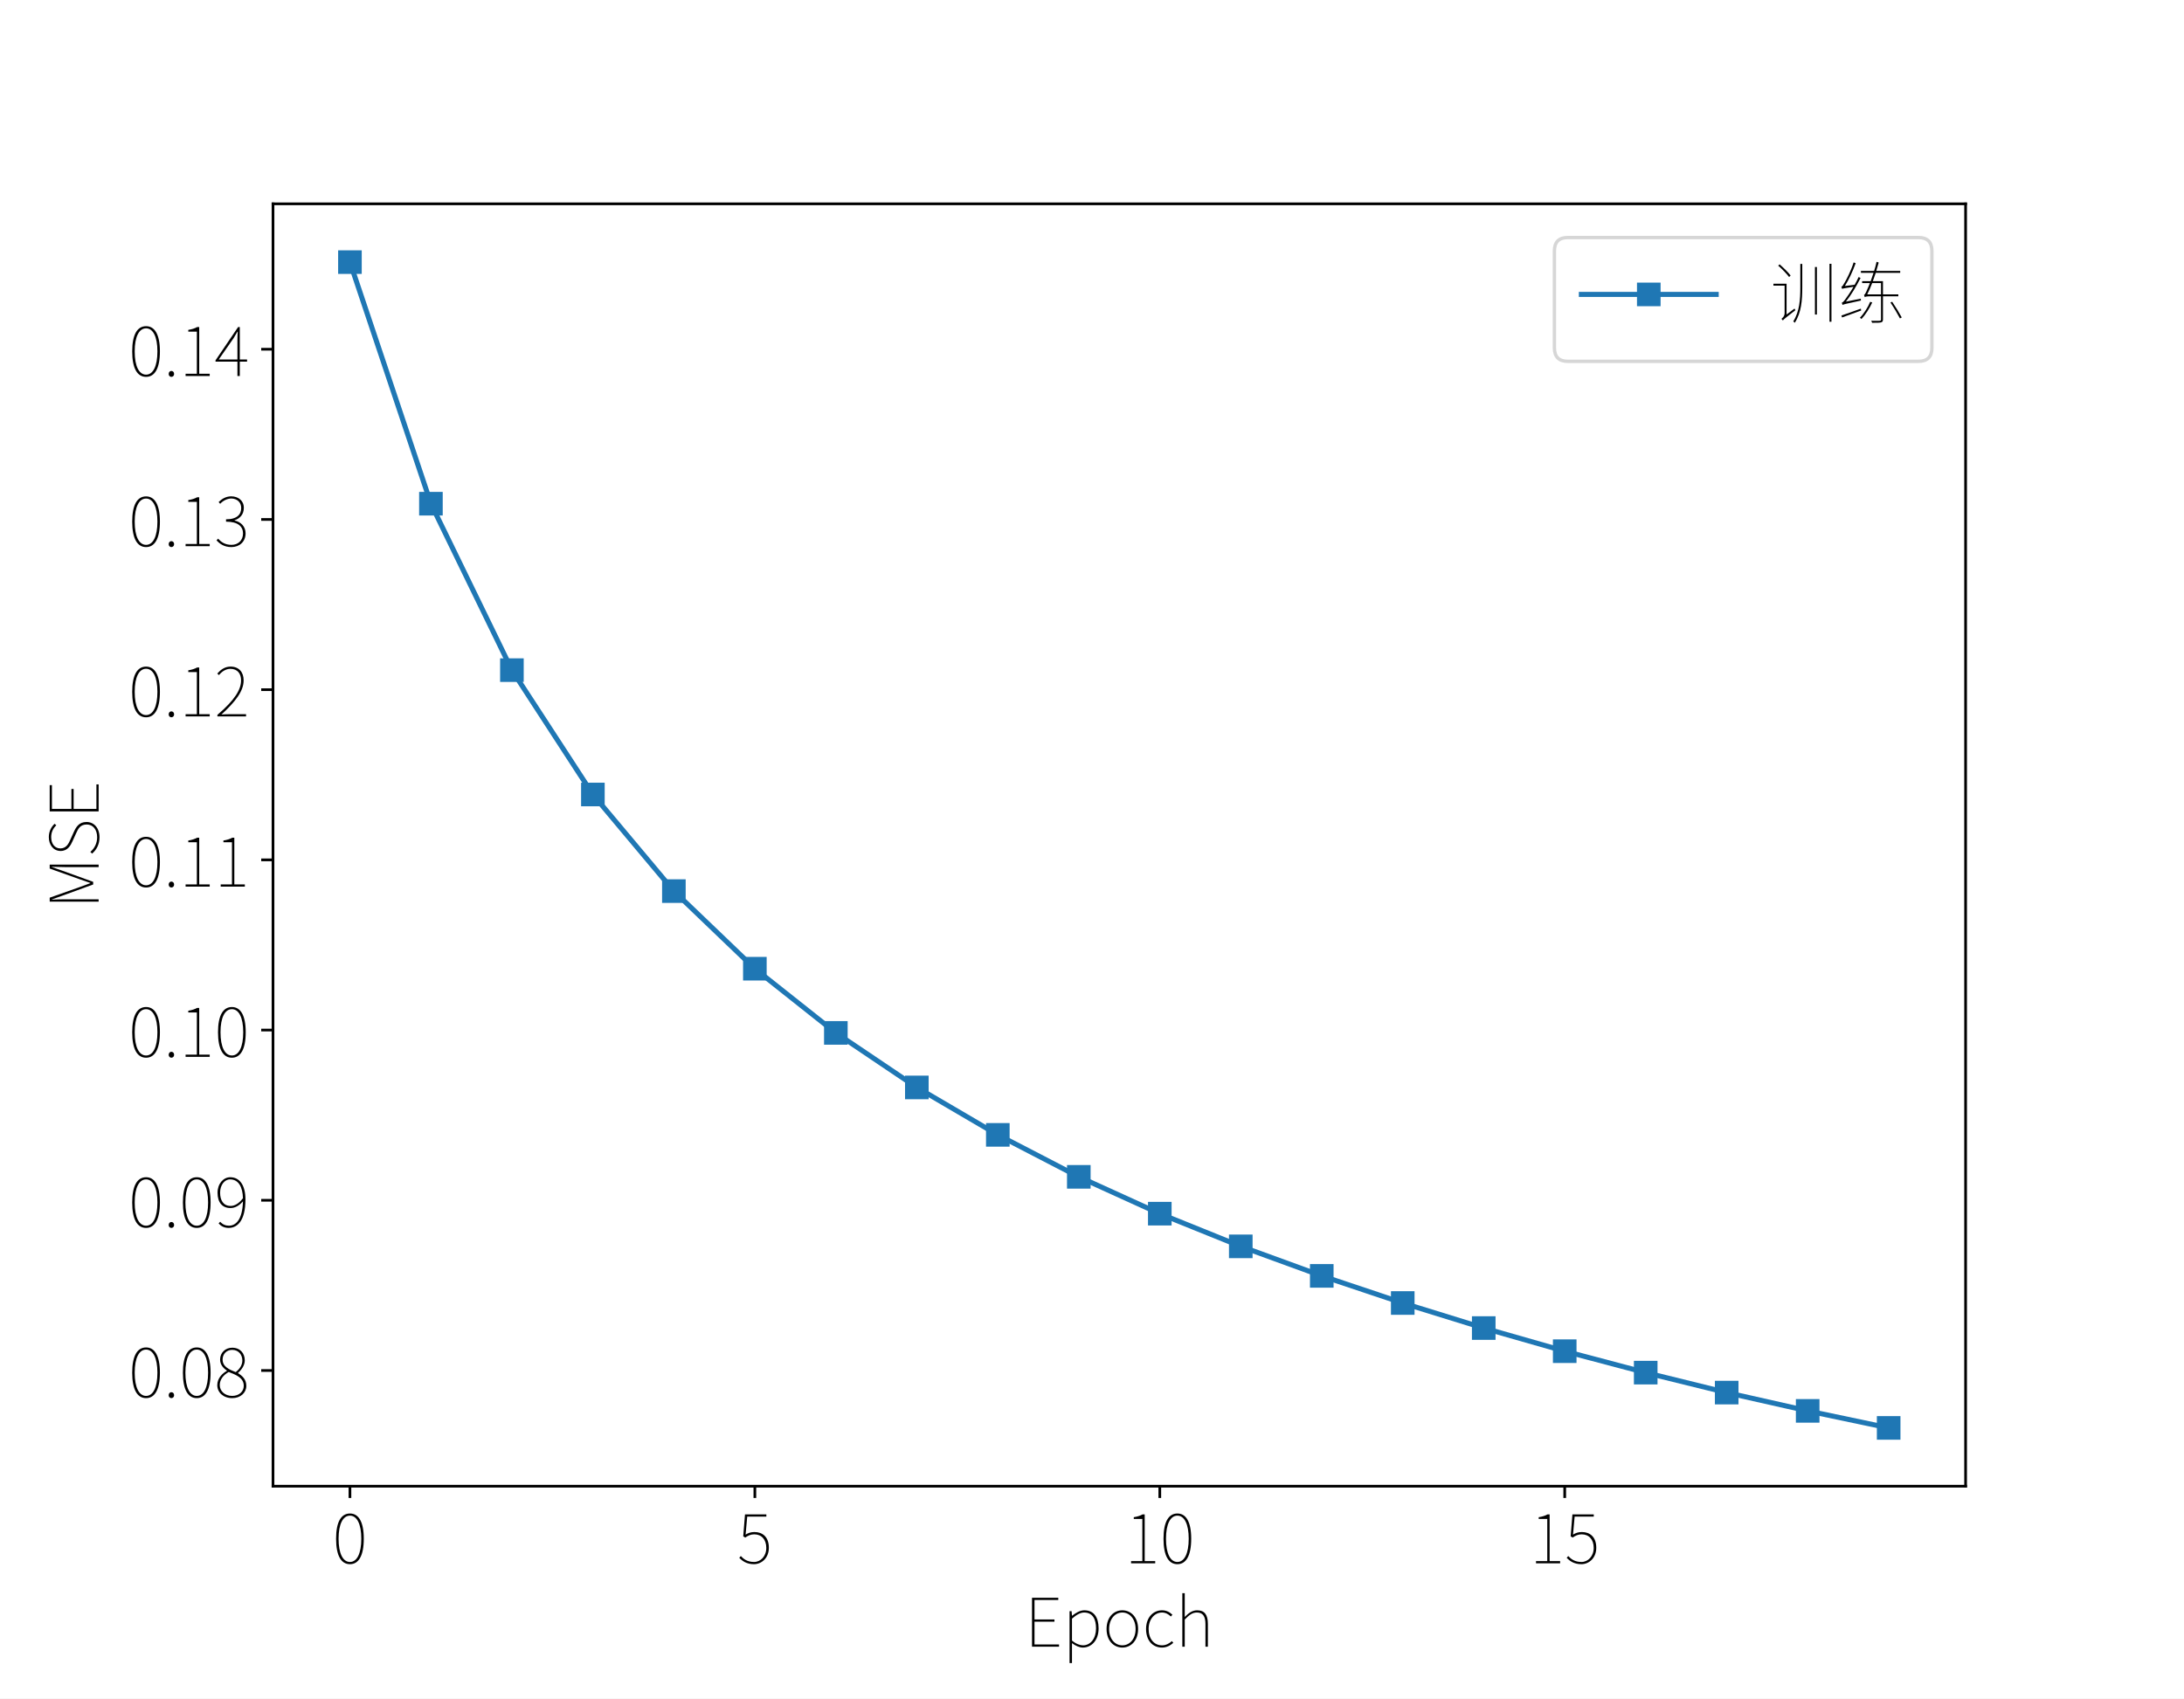
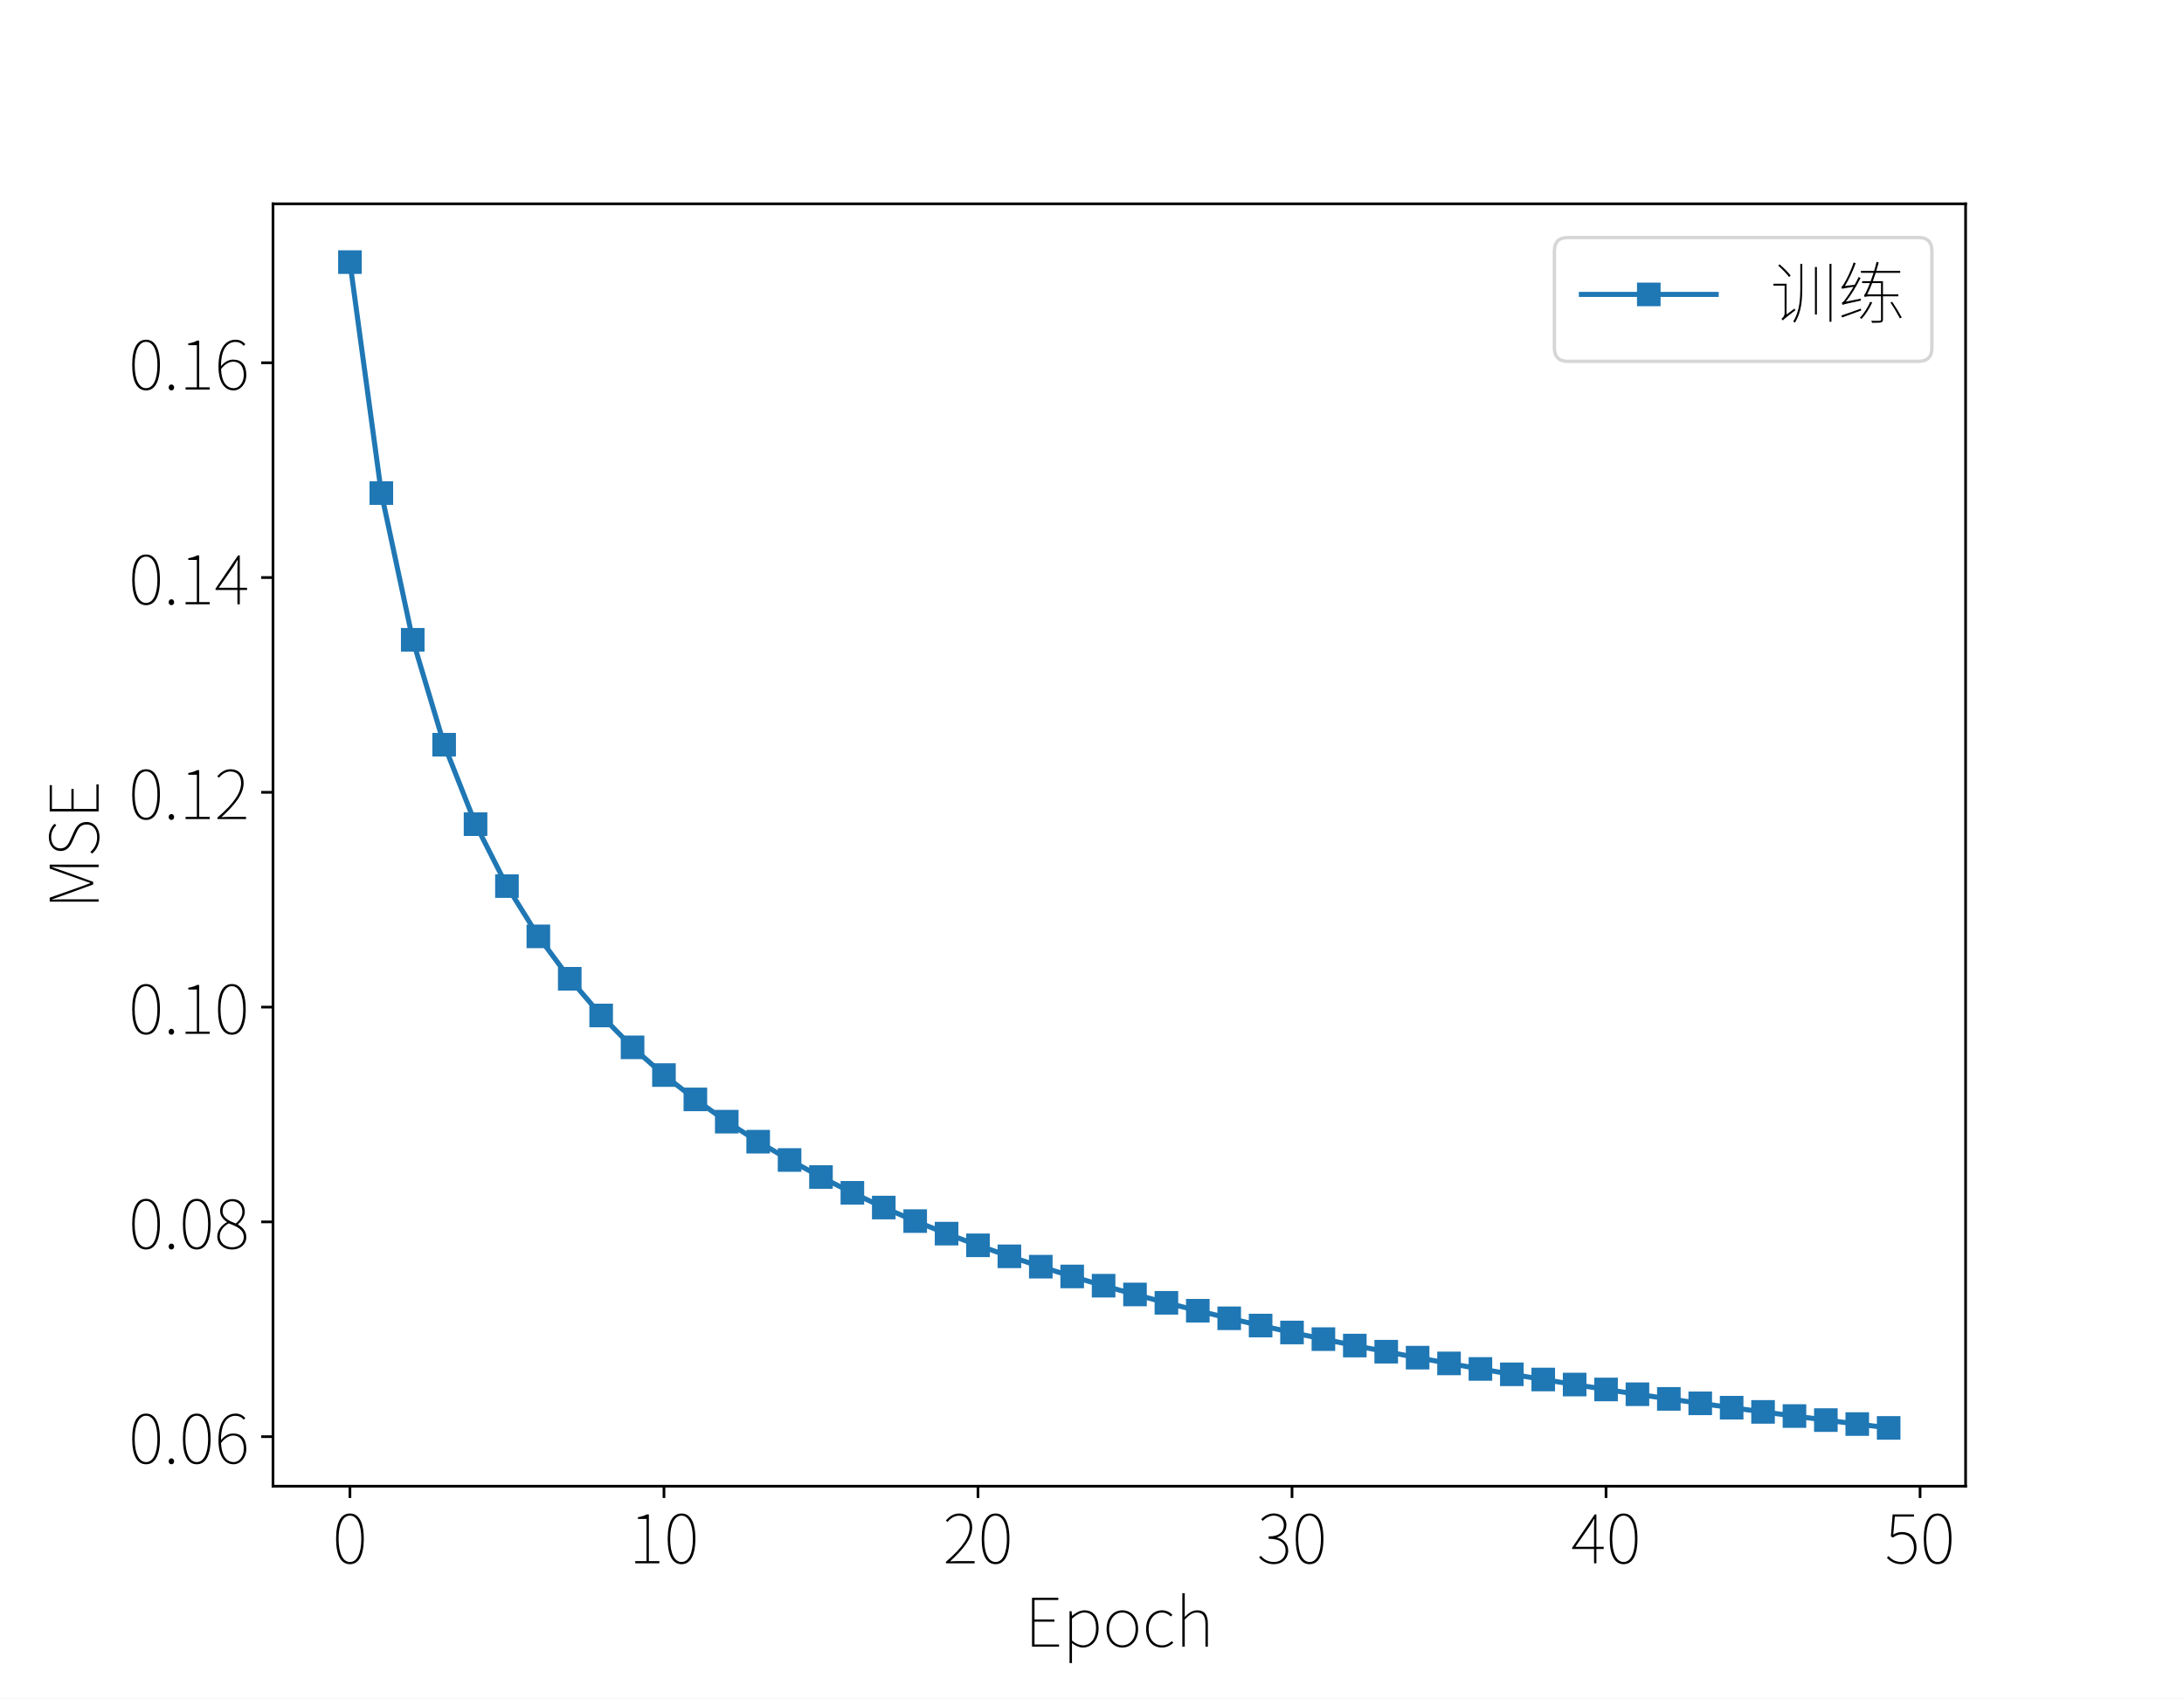
<svg xmlns="http://www.w3.org/2000/svg" xmlns:xlink="http://www.w3.org/1999/xlink" height="504pt" version="1.1" viewBox="0 0 648 504" width="648pt">
  <defs>
    <style type="text/css">
*{stroke-linecap:butt;stroke-linejoin:round;}
  </style>
  </defs>
  <g id="figure_1">
    <g id="patch_1">
      <path d="M 0 504  L 648 504  L 648 0  L 0 0  z " style="fill:#ffffff;" />
    </g>
    <g id="axes_1">
      <g id="patch_2">
        <path d="M 81 441  L 583.2 441  L 583.2 60.48  L 81 60.48  z " style="fill:#ffffff;" />
      </g>
      <g id="matplotlib.axis_1">
        <g id="xtick_1">
          <g id="line2d_1">
            <defs>
-               <path d="M 0 0  L 0 3.5  " id="me52bedbcb5" style="stroke:#000000;stroke-width:0.8;" />
-             </defs>
-             <g>
-               <use style="stroke:#000000;stroke-width:0.8;" x="103.827" xlink:href="#me52bedbcb5" y="441" />
+               <path d="M 0 0  L 0 3.5  " id="m7665efaff9" style="stroke:#000000;stroke-width:0.8;" />
+             </defs>
+             <g>
+               <use style="stroke:#000000;stroke-width:0.8;" x="103.827" xlink:href="#m7665efaff9" y="441" />
            </g>
          </g>
          <g id="text_1">
            <defs>
              <path d="M 26.094 -1.297  C 38.797 -1.297 46.594 10.906 46.594 36.5  C 46.594 61.797 38.797 73.906 26.094 73.906  C 13.203 73.906 5.5 61.797 5.5 36.5  C 5.5 10.906 13.203 -1.297 26.094 -1.297  z M 26.094 2  C 15.797 2 9.203 14.203 9.203 36.5  C 9.203 58.5 15.797 70.703 26.094 70.703  C 36.297 70.703 42.906 58.5 42.906 36.5  C 42.906 14.203 36.297 2 26.094 2  z " id="NotoSansCJKjp-Thin-48" />
            </defs>
            <g transform="translate(98.6179 463.8813)scale(0.2 -0.2)">
              <use xlink:href="#NotoSansCJKjp-Thin-48" />
            </g>
          </g>
        </g>
        <g id="xtick_2">
          <g id="line2d_2">
            <g>
-               <use style="stroke:#000000;stroke-width:0.8;" x="223.971" xlink:href="#me52bedbcb5" y="441" />
+               <use style="stroke:#000000;stroke-width:0.8;" x="197" xlink:href="#m7665efaff9" y="441" />
            </g>
          </g>
          <g id="text_2">
            <defs>
-               <path d="M 24.703 -1.297  C 35.703 -1.297 46.797 7.5 46.797 23.094  C 46.797 39.297 37.297 46.406 25.406 46.406  C 20 46.406 16 44.906 12.297 42.594  L 14.703 69.297  L 43.094 69.297  L 43.094 72.594  L 11.406 72.594  L 8.797 40  L 11.797 38.203  C 15.906 41 19.703 43 25.094 43  C 36 43 43 35.297 43 22.906  C 43 10.406 34.5 2 24.906 2  C 14.797 2 9.297 6.406 5.203 10.797  L 2.906 8.094  C 7.297 3.703 13.5 -1.297 24.703 -1.297  z " id="NotoSansCJKjp-Thin-53" />
-             </defs>
-             <g transform="translate(218.7614 463.8813)scale(0.2 -0.2)">
-               <use xlink:href="#NotoSansCJKjp-Thin-53" />
+               <path d="M 9.5 0  L 45.297 0  L 45.297 3.297  L 29.703 3.297  L 29.703 72.594  L 26.594 72.594  C 23.5 70.797 19.094 69.297 13.5 68.406  L 13.5 65.797  L 26.203 65.797  L 26.203 3.297  L 9.5 3.297  z " id="NotoSansCJKjp-Thin-49" />
+             </defs>
+             <g transform="translate(186.5811 463.8813)scale(0.2 -0.2)">
+               <use xlink:href="#NotoSansCJKjp-Thin-49" />
+               <use x="52.1" xlink:href="#NotoSansCJKjp-Thin-48" />
            </g>
          </g>
        </g>
        <g id="xtick_3">
          <g id="line2d_3">
            <g>
-               <use style="stroke:#000000;stroke-width:0.8;" x="344.114" xlink:href="#me52bedbcb5" y="441" />
+               <use style="stroke:#000000;stroke-width:0.8;" x="290.172" xlink:href="#m7665efaff9" y="441" />
            </g>
          </g>
          <g id="text_3">
            <defs>
-               <path d="M 9.5 0  L 45.297 0  L 45.297 3.297  L 29.703 3.297  L 29.703 72.594  L 26.594 72.594  C 23.5 70.797 19.094 69.297 13.5 68.406  L 13.5 65.797  L 26.203 65.797  L 26.203 3.297  L 9.5 3.297  z " id="NotoSansCJKjp-Thin-49" />
-             </defs>
-             <g transform="translate(333.6956 463.8813)scale(0.2 -0.2)">
-               <use xlink:href="#NotoSansCJKjp-Thin-49" />
+               <path d="M 4.594 0  L 47.094 0  L 47.094 3.297  L 22.5 3.297  C 18.594 3.297 14.594 3.094 10.594 2.797  C 31.594 22.203 43.5 37.594 43.5 53.5  C 43.5 65.797 36.406 73.906 24.094 73.906  C 15.594 73.906 9.5 69.297 4.406 63.594  L 6.906 61.297  C 11.297 66.797 17.297 70.594 23.797 70.594  C 34.906 70.594 39.703 62.906 39.703 53.5  C 39.703 39.797 30.406 24.406 4.594 2.297  z " id="NotoSansCJKjp-Thin-50" />
+             </defs>
+             <g transform="translate(279.7536 463.8813)scale(0.2 -0.2)">
+               <use xlink:href="#NotoSansCJKjp-Thin-50" />
              <use x="52.1" xlink:href="#NotoSansCJKjp-Thin-48" />
            </g>
          </g>
        </g>
        <g id="xtick_4">
          <g id="line2d_4">
            <g>
-               <use style="stroke:#000000;stroke-width:0.8;" x="464.258" xlink:href="#me52bedbcb5" y="441" />
+               <use style="stroke:#000000;stroke-width:0.8;" x="383.345" xlink:href="#m7665efaff9" y="441" />
            </g>
          </g>
          <g id="text_4">
-             <g transform="translate(453.8391 463.8813)scale(0.2 -0.2)">
-               <use xlink:href="#NotoSansCJKjp-Thin-49" />
-               <use x="52.1" xlink:href="#NotoSansCJKjp-Thin-53" />
-             </g>
-           </g>
-         </g>
-         <g id="text_5">
+             <defs>
+               <path d="M 25.297 -1.297  C 37.297 -1.297 46.406 6.594 46.406 19.094  C 46.406 29.5 38.906 36.297 30.094 38.094  L 30.094 38.5  C 37.797 41 43.797 47 43.797 56.906  C 43.797 67.703 35.5 73.906 25.094 74  C 16.906 73.906 11 70 6.406 65.5  L 8.703 62.906  C 12.594 67.203 18.594 70.594 25.094 70.797  C 34.094 70.594 39.906 65 39.906 56.703  C 39.906 47.406 34.094 39.906 17.406 39.906  L 17.406 36.406  C 35.203 36.406 42.594 29.297 42.594 18.906  C 42.594 8.703 35.406 2 25.5 2  C 15.5 2 9.797 6.594 5.594 11.203  L 3.297 8.594  C 7.703 4 14.094 -1.297 25.297 -1.297  z " id="NotoSansCJKjp-Thin-51" />
+             </defs>
+             <g transform="translate(372.9261 463.8813)scale(0.2 -0.2)">
+               <use xlink:href="#NotoSansCJKjp-Thin-51" />
+               <use x="52.1" xlink:href="#NotoSansCJKjp-Thin-48" />
+             </g>
+           </g>
+         </g>
+         <g id="xtick_5">
+           <g id="line2d_5">
+             <g>
+               <use style="stroke:#000000;stroke-width:0.8;" x="476.517" xlink:href="#m7665efaff9" y="441" />
+             </g>
+           </g>
+           <g id="text_5">
+             <defs>
+               <path d="M 6.594 24.5  L 28.594 56.094  C 30.594 59.297 32.594 62.594 34.297 65.703  L 34.797 65.703  C 34.5 62.594 34.297 57.406 34.297 54.406  L 34.297 24.5  z M 48.594 24.5  L 37.797 24.5  L 37.797 72.594  L 35.297 72.594  L 1.797 23.203  L 1.797 21.297  L 34.297 21.297  L 34.297 0  L 37.797 0  L 37.797 21.297  L 48.594 21.297  z " id="NotoSansCJKjp-Thin-52" />
+             </defs>
+             <g transform="translate(466.0987 463.8813)scale(0.2 -0.2)">
+               <use xlink:href="#NotoSansCJKjp-Thin-52" />
+               <use x="52.1" xlink:href="#NotoSansCJKjp-Thin-48" />
+             </g>
+           </g>
+         </g>
+         <g id="xtick_6">
+           <g id="line2d_6">
+             <g>
+               <use style="stroke:#000000;stroke-width:0.8;" x="569.69" xlink:href="#m7665efaff9" y="441" />
+             </g>
+           </g>
+           <g id="text_6">
+             <defs>
+               <path d="M 24.703 -1.297  C 35.703 -1.297 46.797 7.5 46.797 23.094  C 46.797 39.297 37.297 46.406 25.406 46.406  C 20 46.406 16 44.906 12.297 42.594  L 14.703 69.297  L 43.094 69.297  L 43.094 72.594  L 11.406 72.594  L 8.797 40  L 11.797 38.203  C 15.906 41 19.703 43 25.094 43  C 36 43 43 35.297 43 22.906  C 43 10.406 34.5 2 24.906 2  C 14.797 2 9.297 6.406 5.203 10.797  L 2.906 8.094  C 7.297 3.703 13.5 -1.297 24.703 -1.297  z " id="NotoSansCJKjp-Thin-53" />
+             </defs>
+             <g transform="translate(559.2712 463.8813)scale(0.2 -0.2)">
+               <use xlink:href="#NotoSansCJKjp-Thin-53" />
+               <use x="52.1" xlink:href="#NotoSansCJKjp-Thin-48" />
+             </g>
+           </g>
+         </g>
+         <g id="text_7">
          <defs>
            <path d="M 11 0  L 51.094 0  L 51.094 3.297  L 14.703 3.297  L 14.703 37.094  L 44.297 37.094  L 44.297 40.406  L 14.703 40.406  L 14.703 69.297  L 50 69.297  L 50 72.594  L 11 72.594  z " id="NotoSansCJKjp-Thin-69" />
            <path d="M 14.094 41.594  C 20.797 47.406 26.703 50.703 32.094 50.703  C 45 50.703 49.797 40.5 49.797 27.094  C 49.797 12.406 41.703 2 30.5 2  C 26.297 2 20.297 3.906 14.094 9.094  z M 10.5 -24.297  L 14.094 -24.297  L 14.094 5.297  C 19.703 1.094 25.203 -1.297 30.203 -1.297  C 42.797 -1.297 53.594 9.203 53.594 27.094  C 53.594 43.406 46.703 54 32.406 54  C 25.797 54 19.5 50 14.297 45.906  L 14.094 45.906  L 13.5 52.703  L 10.5 52.703  z " id="NotoSansCJKjp-Thin-112" />
            <path d="M 29.297 -1.297  C 41.906 -1.297 52.703 8.797 52.703 26.203  C 52.703 43.906 41.906 54 29.297 54  C 16.703 54 5.906 43.906 5.906 26.203  C 5.906 8.797 16.703 -1.297 29.297 -1.297  z M 29.297 2  C 18.094 2 9.703 11.797 9.703 26.203  C 9.703 40.703 18.094 50.703 29.297 50.703  C 40.5 50.703 49 40.703 49 26.203  C 49 11.797 40.5 2 29.297 2  z " id="NotoSansCJKjp-Thin-111" />
            <path d="M 29.5 -1.297  C 36.297 -1.297 41.906 1.797 46.297 5.703  L 44.203 8.297  C 40.5 4.797 35.406 2 29.594 2  C 17.594 2 9.703 11.797 9.703 26.203  C 9.703 40.703 18.5 50.703 29.594 50.703  C 35 50.703 39.203 48.094 42.703 44.797  L 45 47.406  C 41.5 50.703 36.797 54 29.594 54  C 16.906 54 5.906 43.906 5.906 26.203  C 5.906 8.797 16.094 -1.297 29.5 -1.297  z " id="NotoSansCJKjp-Thin-99" />
            <path d="M 10.5 0  L 14.094 0  L 14.094 40.297  C 20.797 47.203 25.594 50.703 32.094 50.703  C 41.094 50.703 44.797 45 44.797 33.406  L 44.797 0  L 48.406 0  L 48.406 33.906  C 48.406 47.5 43.297 54 32.5 54  C 25.203 54 19.703 49.797 14.094 44.094  L 14.094 79.406  L 10.5 79.406  z " id="NotoSansCJKjp-Thin-104" />
          </defs>
          <g transform="translate(304 488.6219)scale(0.2 -0.2)">
            <use xlink:href="#NotoSansCJKjp-Thin-69" />
            <use x="56.2" xlink:href="#NotoSansCJKjp-Thin-112" />
            <use x="115.7" xlink:href="#NotoSansCJKjp-Thin-111" />
            <use x="174.3" xlink:href="#NotoSansCJKjp-Thin-99" />
            <use x="223.5" xlink:href="#NotoSansCJKjp-Thin-104" />
          </g>
        </g>
      </g>
      <g id="matplotlib.axis_2">
        <g id="ytick_1">
-           <g id="line2d_5">
-             <defs>
-               <path d="M 0 0  L -3.5 0  " id="m39419d05cb" style="stroke:#000000;stroke-width:0.8;" />
-             </defs>
-             <g>
-               <use style="stroke:#000000;stroke-width:0.8;" x="81" xlink:href="#m39419d05cb" y="406.667" />
-             </g>
-           </g>
-           <g id="text_6">
+           <g id="line2d_7">
+             <defs>
+               <path d="M 0 0  L -3.5 0  " id="m2876306354" style="stroke:#000000;stroke-width:0.8;" />
+             </defs>
+             <g>
+               <use style="stroke:#000000;stroke-width:0.8;" x="81" xlink:href="#m2876306354" y="426.294" />
+             </g>
+           </g>
+           <g id="text_8">
            <defs>
              <path d="M 11.5 -1.297  C 13.594 -1.297 15.594 0.297 15.594 3  C 15.594 5.906 13.594 7.5 11.5 7.5  C 9.5 7.5 7.5 5.906 7.5 3  C 7.5 0.297 9.5 -1.297 11.5 -1.297  z " id="NotoSansCJKjp-Thin-46" />
+               <path d="M 28.906 2  C 16.5 2 10.703 13.797 10 30.297  C 15.906 38.203 22.703 41.297 27.797 41.297  C 39.203 41.297 43.703 32.703 43.703 21.594  C 43.703 10.703 37.406 2 28.906 2  z M 46 67.297  C 42.406 71.297 37.906 73.906 31.703 73.906  C 18.297 73.906 6.203 63.797 6.203 33.906  C 6.203 11.594 14.594 -1.297 28.703 -1.297  C 38.797 -1.297 47.5 8.406 47.5 21.594  C 47.5 36.5 40.406 44.406 28 44.406  C 21.297 44.406 14.906 40.703 9.906 34.594  C 10.094 61.5 20 70.594 31.594 70.594  C 36.203 70.594 40.5 68.703 43.594 64.797  z " id="NotoSansCJKjp-Thin-54" />
+             </defs>
+             <g transform="translate(38.125 434.2342)scale(0.2 -0.2)">
+               <use xlink:href="#NotoSansCJKjp-Thin-48" />
+               <use x="52.1" xlink:href="#NotoSansCJKjp-Thin-46" />
+               <use x="75.2" xlink:href="#NotoSansCJKjp-Thin-48" />
+               <use x="127.3" xlink:href="#NotoSansCJKjp-Thin-54" />
+             </g>
+           </g>
+         </g>
+         <g id="ytick_2">
+           <g id="line2d_8">
+             <g>
+               <use style="stroke:#000000;stroke-width:0.8;" x="81" xlink:href="#m2876306354" y="362.564" />
+             </g>
+           </g>
+           <g id="text_9">
+             <defs>
              <path d="M 26.5 -1.297  C 39 -1.297 47.5 6.797 47.5 16.906  C 47.5 26.797 41.203 32 35.203 35.703  L 35.203 36.203  C 39.094 39.5 45.203 46.5 45.203 54.594  C 45.203 65.297 38.406 73.5 26.5 73.5  C 16.5 73.5 8.594 66.203 8.594 55.906  C 8.594 48.297 13.594 42.906 18.703 39.594  L 18.703 39.203  C 12.094 35.594 4.406 28.203 4.406 18  C 4.406 7 13.594 -1.297 26.5 -1.297  z M 31.797 37.297  C 22.297 41 12.297 45.297 12.297 55.906  C 12.297 64.094 18.094 70.297 26.5 70.297  C 36.094 70.297 41.594 63 41.594 54.594  C 41.594 48.094 38.094 42.297 31.797 37.297  z M 26.5 2  C 15.797 2 8.094 9.094 8.094 18  C 8.094 26.5 13.594 33.094 21.406 37.5  C 32.594 33.094 43.703 28.906 43.703 16.906  C 43.703 8.703 37 2 26.5 2  z " id="NotoSansCJKjp-Thin-56" />
            </defs>
-             <g transform="translate(38.125 414.6074)scale(0.2 -0.2)">
+             <g transform="translate(38.125 370.5042)scale(0.2 -0.2)">
              <use xlink:href="#NotoSansCJKjp-Thin-48" />
              <use x="52.1" xlink:href="#NotoSansCJKjp-Thin-46" />
              <use x="75.2" xlink:href="#NotoSansCJKjp-Thin-48" />
              <use x="127.3" xlink:href="#NotoSansCJKjp-Thin-56" />
            </g>
          </g>
        </g>
-         <g id="ytick_2">
-           <g id="line2d_6">
-             <g>
-               <use style="stroke:#000000;stroke-width:0.8;" x="81" xlink:href="#m39419d05cb" y="356.16" />
-             </g>
-           </g>
-           <g id="text_7">
-             <defs>
-               <path d="M 24.297 31.297  C 13.203 31.297 8.594 40 8.594 51  C 8.594 62 14.906 70.703 23.406 70.703  C 36.203 70.703 42.094 59 42.5 42.797  C 36.5 34.703 29.906 31.297 24.297 31.297  z M 6.406 5.297  C 10.094 1.297 14.703 -1.297 21.406 -1.297  C 34.203 -1.297 46.203 9.406 46.203 40.906  C 46.203 61.906 37.703 73.906 23.594 73.906  C 13.406 73.906 4.797 64.203 4.797 51  C 4.797 36.406 11.906 28.203 24 28.203  C 31.297 28.203 37.406 32.297 42.5 38.094  C 41.797 11.297 32.203 2 21.703 2  C 16.594 2 12.203 3.906 8.703 7.906  z " id="NotoSansCJKjp-Thin-57" />
-             </defs>
-             <g transform="translate(38.125 364.101)scale(0.2 -0.2)">
-               <use xlink:href="#NotoSansCJKjp-Thin-48" />
-               <use x="52.1" xlink:href="#NotoSansCJKjp-Thin-46" />
-               <use x="75.2" xlink:href="#NotoSansCJKjp-Thin-48" />
-               <use x="127.3" xlink:href="#NotoSansCJKjp-Thin-57" />
-             </g>
-           </g>
-         </g>
        <g id="ytick_3">
-           <g id="line2d_7">
-             <g>
-               <use style="stroke:#000000;stroke-width:0.8;" x="81" xlink:href="#m39419d05cb" y="305.654" />
-             </g>
-           </g>
-           <g id="text_8">
-             <g transform="translate(38.125 313.5946)scale(0.2 -0.2)">
+           <g id="line2d_9">
+             <g>
+               <use style="stroke:#000000;stroke-width:0.8;" x="81" xlink:href="#m2876306354" y="298.834" />
+             </g>
+           </g>
+           <g id="text_10">
+             <g transform="translate(38.125 306.7742)scale(0.2 -0.2)">
              <use xlink:href="#NotoSansCJKjp-Thin-48" />
              <use x="52.1" xlink:href="#NotoSansCJKjp-Thin-46" />
              <use x="75.2" xlink:href="#NotoSansCJKjp-Thin-49" />
              <use x="127.3" xlink:href="#NotoSansCJKjp-Thin-48" />
            </g>
          </g>
        </g>
        <g id="ytick_4">
-           <g id="line2d_8">
-             <g>
-               <use style="stroke:#000000;stroke-width:0.8;" x="81" xlink:href="#m39419d05cb" y="255.148" />
-             </g>
-           </g>
-           <g id="text_9">
-             <g transform="translate(38.125 263.0882)scale(0.2 -0.2)">
-               <use xlink:href="#NotoSansCJKjp-Thin-48" />
-               <use x="52.1" xlink:href="#NotoSansCJKjp-Thin-46" />
-               <use x="75.2" xlink:href="#NotoSansCJKjp-Thin-49" />
-               <use x="127.3" xlink:href="#NotoSansCJKjp-Thin-49" />
-             </g>
-           </g>
-         </g>
-         <g id="ytick_5">
-           <g id="line2d_9">
-             <g>
-               <use style="stroke:#000000;stroke-width:0.8;" x="81" xlink:href="#m39419d05cb" y="204.641" />
-             </g>
-           </g>
-           <g id="text_10">
-             <defs>
-               <path d="M 4.594 0  L 47.094 0  L 47.094 3.297  L 22.5 3.297  C 18.594 3.297 14.594 3.094 10.594 2.797  C 31.594 22.203 43.5 37.594 43.5 53.5  C 43.5 65.797 36.406 73.906 24.094 73.906  C 15.594 73.906 9.5 69.297 4.406 63.594  L 6.906 61.297  C 11.297 66.797 17.297 70.594 23.797 70.594  C 34.906 70.594 39.703 62.906 39.703 53.5  C 39.703 39.797 30.406 24.406 4.594 2.297  z " id="NotoSansCJKjp-Thin-50" />
-             </defs>
-             <g transform="translate(38.125 212.5817)scale(0.2 -0.2)">
+           <g id="line2d_10">
+             <g>
+               <use style="stroke:#000000;stroke-width:0.8;" x="81" xlink:href="#m2876306354" y="235.104" />
+             </g>
+           </g>
+           <g id="text_11">
+             <g transform="translate(38.125 243.0442)scale(0.2 -0.2)">
              <use xlink:href="#NotoSansCJKjp-Thin-48" />
              <use x="52.1" xlink:href="#NotoSansCJKjp-Thin-46" />
              <use x="75.2" xlink:href="#NotoSansCJKjp-Thin-49" />
              <use x="127.3" xlink:href="#NotoSansCJKjp-Thin-50" />
            </g>
          </g>
        </g>
-         <g id="ytick_6">
-           <g id="line2d_10">
-             <g>
-               <use style="stroke:#000000;stroke-width:0.8;" x="81" xlink:href="#m39419d05cb" y="154.135" />
-             </g>
-           </g>
-           <g id="text_11">
-             <defs>
-               <path d="M 25.297 -1.297  C 37.297 -1.297 46.406 6.594 46.406 19.094  C 46.406 29.5 38.906 36.297 30.094 38.094  L 30.094 38.5  C 37.797 41 43.797 47 43.797 56.906  C 43.797 67.703 35.5 73.906 25.094 74  C 16.906 73.906 11 70 6.406 65.5  L 8.703 62.906  C 12.594 67.203 18.594 70.594 25.094 70.797  C 34.094 70.594 39.906 65 39.906 56.703  C 39.906 47.406 34.094 39.906 17.406 39.906  L 17.406 36.406  C 35.203 36.406 42.594 29.297 42.594 18.906  C 42.594 8.703 35.406 2 25.5 2  C 15.5 2 9.797 6.594 5.594 11.203  L 3.297 8.594  C 7.703 4 14.094 -1.297 25.297 -1.297  z " id="NotoSansCJKjp-Thin-51" />
-             </defs>
-             <g transform="translate(38.125 162.0753)scale(0.2 -0.2)">
-               <use xlink:href="#NotoSansCJKjp-Thin-48" />
-               <use x="52.1" xlink:href="#NotoSansCJKjp-Thin-46" />
-               <use x="75.2" xlink:href="#NotoSansCJKjp-Thin-49" />
-               <use x="127.3" xlink:href="#NotoSansCJKjp-Thin-51" />
-             </g>
-           </g>
-         </g>
-         <g id="ytick_7">
+         <g id="ytick_5">
          <g id="line2d_11">
            <g>
-               <use style="stroke:#000000;stroke-width:0.8;" x="81" xlink:href="#m39419d05cb" y="103.628" />
+               <use style="stroke:#000000;stroke-width:0.8;" x="81" xlink:href="#m2876306354" y="171.374" />
            </g>
          </g>
          <g id="text_12">
-             <defs>
-               <path d="M 6.594 24.5  L 28.594 56.094  C 30.594 59.297 32.594 62.594 34.297 65.703  L 34.797 65.703  C 34.5 62.594 34.297 57.406 34.297 54.406  L 34.297 24.5  z M 48.594 24.5  L 37.797 24.5  L 37.797 72.594  L 35.297 72.594  L 1.797 23.203  L 1.797 21.297  L 34.297 21.297  L 34.297 0  L 37.797 0  L 37.797 21.297  L 48.594 21.297  z " id="NotoSansCJKjp-Thin-52" />
-             </defs>
-             <g transform="translate(38.125 111.5689)scale(0.2 -0.2)">
+             <g transform="translate(38.125 179.3141)scale(0.2 -0.2)">
              <use xlink:href="#NotoSansCJKjp-Thin-48" />
              <use x="52.1" xlink:href="#NotoSansCJKjp-Thin-46" />
              <use x="75.2" xlink:href="#NotoSansCJKjp-Thin-49" />
              <use x="127.3" xlink:href="#NotoSansCJKjp-Thin-52" />
            </g>
          </g>
        </g>
-         <g id="text_13">
+         <g id="ytick_6">
+           <g id="line2d_12">
+             <g>
+               <use style="stroke:#000000;stroke-width:0.8;" x="81" xlink:href="#m2876306354" y="107.644" />
+             </g>
+           </g>
+           <g id="text_13">
+             <g transform="translate(38.125 115.5841)scale(0.2 -0.2)">
+               <use xlink:href="#NotoSansCJKjp-Thin-48" />
+               <use x="52.1" xlink:href="#NotoSansCJKjp-Thin-46" />
+               <use x="75.2" xlink:href="#NotoSansCJKjp-Thin-49" />
+               <use x="127.3" xlink:href="#NotoSansCJKjp-Thin-54" />
+             </g>
+           </g>
+         </g>
+         <g id="text_14">
          <defs>
            <path d="M 11 0  L 14.5 0  L 14.5 50.203  C 14.5 55.906 14.297 63.297 14 69.203  L 14.406 69.203  L 20.094 53.203  L 36.5 8.094  L 40.406 8.094  L 56.703 53.203  L 62.297 69.203  L 62.703 69.203  C 62.5 63.297 62.297 55.906 62.297 50.203  L 62.297 0  L 66 0  L 66 72.594  L 60.094 72.594  L 44.5 28.797  C 42.594 23.406 40.797 17.906 38.797 12.406  L 38.406 12.406  C 36.406 17.906 34.406 23.406 32.406 28.797  L 16.906 72.594  L 11 72.594  z " id="NotoSansCJKjp-Thin-77" />
            <path d="M 29.5 -1.297  C 43.203 -1.297 52.203 6.797 52.203 17.906  C 52.203 29.094 45 33.406 36.797 37.094  L 25.703 42.094  C 20.594 44.406 13 47.703 13 56.797  C 13 65 19.703 70.406 29.797 70.406  C 37.203 70.406 43.094 67.297 47.297 62.797  L 49.594 65.297  C 45.406 69.906 38.594 73.906 29.797 73.906  C 18 73.906 9.203 66.906 9.203 56.406  C 9.203 45.703 17.703 41.406 24 38.594  L 35.094 33.594  C 42.406 30.297 48.5 27.297 48.5 17.594  C 48.5 8.5 41.094 2.203 29.5 2.203  C 20.797 2.203 13.094 6.094 7.797 12.297  L 5.297 9.703  C 10.797 3.297 18.797 -1.297 29.5 -1.297  z " id="NotoSansCJKjp-Thin-83" />
          </defs>
          <g transform="translate(29.26562 269.7509)rotate(-90)scale(0.2 -0.2)">
            <use xlink:href="#NotoSansCJKjp-Thin-77" />
            <use x="77" xlink:href="#NotoSansCJKjp-Thin-83" />
            <use x="133.9" xlink:href="#NotoSansCJKjp-Thin-69" />
          </g>
        </g>
      </g>
-       <g id="line2d_12">
-         <path clip-path="url(#p2149acd5fa)" d="M 103.827 77.776  L 127.856 149.463  L 151.885 198.847  L 175.913 235.749  L 199.942 264.416  L 223.971 287.445  L 248 306.492  L 272.028 322.675  L 296.057 336.748  L 320.086 349.202  L 344.114 360.131  L 368.143 369.83  L 392.172 378.591  L 416.2 386.639  L 440.229 394.072  L 464.258 400.938  L 488.287 407.3  L 512.315 413.223  L 536.344 418.648  L 560.373 423.704  " style="fill:none;stroke:#1f77b4;stroke-linecap:square;stroke-width:1.5;" />
+       <g id="line2d_13">
+         <path clip-path="url(#pf4abfbf1fc)" d="M 103.827 77.776  L 113.145 146.313  L 122.462 189.847  L 131.779 220.978  L 141.096 244.553  L 150.414 262.93  L 159.731 277.845  L 169.048 290.432  L 178.365 301.32  L 187.683 310.779  L 197 319.001  L 206.317 326.224  L 215.634 332.833  L 224.952 338.777  L 234.269 344.203  L 243.586 349.255  L 252.903 353.943  L 262.221 358.316  L 271.538 362.337  L 280.855 366.055  L 290.172 369.523  L 299.49 372.787  L 308.807 375.86  L 318.124 378.761  L 327.441 381.507  L 336.759 384.106  L 346.076 386.581  L 355.393 388.932  L 364.71 391.175  L 374.028 393.33  L 383.345 395.388  L 392.662 397.36  L 401.979 399.268  L 411.297 401.089  L 420.614 402.858  L 429.931 404.567  L 439.248 406.205  L 448.566 407.795  L 457.883 409.338  L 467.2 410.837  L 476.517 412.294  L 485.835 413.712  L 495.152 415.091  L 504.469 416.414  L 513.786 417.7  L 523.104 418.951  L 532.421 420.179  L 541.738 421.383  L 551.055 422.558  L 560.373 423.704  " style="fill:none;stroke:#1f77b4;stroke-linecap:square;stroke-width:1.5;" />
        <defs>
-           <path d="M -3 3  L 3 3  L 3 -3  L -3 -3  z " id="m525a83d402" style="stroke:#1f77b4;stroke-linejoin:miter;" />
+           <path d="M -3 3  L 3 3  L 3 -3  L -3 -3  z " id="m87d5f8c5e7" style="stroke:#1f77b4;stroke-linejoin:miter;" />
        </defs>
-         <g clip-path="url(#p2149acd5fa)">
-           <use style="fill:#1f77b4;stroke:#1f77b4;stroke-linejoin:miter;" x="103.827" xlink:href="#m525a83d402" y="77.776" />
-           <use style="fill:#1f77b4;stroke:#1f77b4;stroke-linejoin:miter;" x="127.856" xlink:href="#m525a83d402" y="149.463" />
-           <use style="fill:#1f77b4;stroke:#1f77b4;stroke-linejoin:miter;" x="151.885" xlink:href="#m525a83d402" y="198.847" />
-           <use style="fill:#1f77b4;stroke:#1f77b4;stroke-linejoin:miter;" x="175.913" xlink:href="#m525a83d402" y="235.749" />
-           <use style="fill:#1f77b4;stroke:#1f77b4;stroke-linejoin:miter;" x="199.942" xlink:href="#m525a83d402" y="264.416" />
-           <use style="fill:#1f77b4;stroke:#1f77b4;stroke-linejoin:miter;" x="223.971" xlink:href="#m525a83d402" y="287.445" />
-           <use style="fill:#1f77b4;stroke:#1f77b4;stroke-linejoin:miter;" x="248" xlink:href="#m525a83d402" y="306.492" />
-           <use style="fill:#1f77b4;stroke:#1f77b4;stroke-linejoin:miter;" x="272.028" xlink:href="#m525a83d402" y="322.675" />
-           <use style="fill:#1f77b4;stroke:#1f77b4;stroke-linejoin:miter;" x="296.057" xlink:href="#m525a83d402" y="336.748" />
-           <use style="fill:#1f77b4;stroke:#1f77b4;stroke-linejoin:miter;" x="320.086" xlink:href="#m525a83d402" y="349.202" />
-           <use style="fill:#1f77b4;stroke:#1f77b4;stroke-linejoin:miter;" x="344.114" xlink:href="#m525a83d402" y="360.131" />
-           <use style="fill:#1f77b4;stroke:#1f77b4;stroke-linejoin:miter;" x="368.143" xlink:href="#m525a83d402" y="369.83" />
-           <use style="fill:#1f77b4;stroke:#1f77b4;stroke-linejoin:miter;" x="392.172" xlink:href="#m525a83d402" y="378.591" />
-           <use style="fill:#1f77b4;stroke:#1f77b4;stroke-linejoin:miter;" x="416.2" xlink:href="#m525a83d402" y="386.639" />
-           <use style="fill:#1f77b4;stroke:#1f77b4;stroke-linejoin:miter;" x="440.229" xlink:href="#m525a83d402" y="394.072" />
-           <use style="fill:#1f77b4;stroke:#1f77b4;stroke-linejoin:miter;" x="464.258" xlink:href="#m525a83d402" y="400.938" />
-           <use style="fill:#1f77b4;stroke:#1f77b4;stroke-linejoin:miter;" x="488.287" xlink:href="#m525a83d402" y="407.3" />
-           <use style="fill:#1f77b4;stroke:#1f77b4;stroke-linejoin:miter;" x="512.315" xlink:href="#m525a83d402" y="413.223" />
-           <use style="fill:#1f77b4;stroke:#1f77b4;stroke-linejoin:miter;" x="536.344" xlink:href="#m525a83d402" y="418.648" />
-           <use style="fill:#1f77b4;stroke:#1f77b4;stroke-linejoin:miter;" x="560.373" xlink:href="#m525a83d402" y="423.704" />
+         <g clip-path="url(#pf4abfbf1fc)">
+           <use style="fill:#1f77b4;stroke:#1f77b4;stroke-linejoin:miter;" x="103.827" xlink:href="#m87d5f8c5e7" y="77.776" />
+           <use style="fill:#1f77b4;stroke:#1f77b4;stroke-linejoin:miter;" x="113.145" xlink:href="#m87d5f8c5e7" y="146.313" />
+           <use style="fill:#1f77b4;stroke:#1f77b4;stroke-linejoin:miter;" x="122.462" xlink:href="#m87d5f8c5e7" y="189.847" />
+           <use style="fill:#1f77b4;stroke:#1f77b4;stroke-linejoin:miter;" x="131.779" xlink:href="#m87d5f8c5e7" y="220.978" />
+           <use style="fill:#1f77b4;stroke:#1f77b4;stroke-linejoin:miter;" x="141.096" xlink:href="#m87d5f8c5e7" y="244.553" />
+           <use style="fill:#1f77b4;stroke:#1f77b4;stroke-linejoin:miter;" x="150.414" xlink:href="#m87d5f8c5e7" y="262.93" />
+           <use style="fill:#1f77b4;stroke:#1f77b4;stroke-linejoin:miter;" x="159.731" xlink:href="#m87d5f8c5e7" y="277.845" />
+           <use style="fill:#1f77b4;stroke:#1f77b4;stroke-linejoin:miter;" x="169.048" xlink:href="#m87d5f8c5e7" y="290.432" />
+           <use style="fill:#1f77b4;stroke:#1f77b4;stroke-linejoin:miter;" x="178.365" xlink:href="#m87d5f8c5e7" y="301.32" />
+           <use style="fill:#1f77b4;stroke:#1f77b4;stroke-linejoin:miter;" x="187.683" xlink:href="#m87d5f8c5e7" y="310.779" />
+           <use style="fill:#1f77b4;stroke:#1f77b4;stroke-linejoin:miter;" x="197" xlink:href="#m87d5f8c5e7" y="319.001" />
+           <use style="fill:#1f77b4;stroke:#1f77b4;stroke-linejoin:miter;" x="206.317" xlink:href="#m87d5f8c5e7" y="326.224" />
+           <use style="fill:#1f77b4;stroke:#1f77b4;stroke-linejoin:miter;" x="215.634" xlink:href="#m87d5f8c5e7" y="332.833" />
+           <use style="fill:#1f77b4;stroke:#1f77b4;stroke-linejoin:miter;" x="224.952" xlink:href="#m87d5f8c5e7" y="338.777" />
+           <use style="fill:#1f77b4;stroke:#1f77b4;stroke-linejoin:miter;" x="234.269" xlink:href="#m87d5f8c5e7" y="344.203" />
+           <use style="fill:#1f77b4;stroke:#1f77b4;stroke-linejoin:miter;" x="243.586" xlink:href="#m87d5f8c5e7" y="349.255" />
+           <use style="fill:#1f77b4;stroke:#1f77b4;stroke-linejoin:miter;" x="252.903" xlink:href="#m87d5f8c5e7" y="353.943" />
+           <use style="fill:#1f77b4;stroke:#1f77b4;stroke-linejoin:miter;" x="262.221" xlink:href="#m87d5f8c5e7" y="358.316" />
+           <use style="fill:#1f77b4;stroke:#1f77b4;stroke-linejoin:miter;" x="271.538" xlink:href="#m87d5f8c5e7" y="362.337" />
+           <use style="fill:#1f77b4;stroke:#1f77b4;stroke-linejoin:miter;" x="280.855" xlink:href="#m87d5f8c5e7" y="366.055" />
+           <use style="fill:#1f77b4;stroke:#1f77b4;stroke-linejoin:miter;" x="290.172" xlink:href="#m87d5f8c5e7" y="369.523" />
+           <use style="fill:#1f77b4;stroke:#1f77b4;stroke-linejoin:miter;" x="299.49" xlink:href="#m87d5f8c5e7" y="372.787" />
+           <use style="fill:#1f77b4;stroke:#1f77b4;stroke-linejoin:miter;" x="308.807" xlink:href="#m87d5f8c5e7" y="375.86" />
+           <use style="fill:#1f77b4;stroke:#1f77b4;stroke-linejoin:miter;" x="318.124" xlink:href="#m87d5f8c5e7" y="378.761" />
+           <use style="fill:#1f77b4;stroke:#1f77b4;stroke-linejoin:miter;" x="327.441" xlink:href="#m87d5f8c5e7" y="381.507" />
+           <use style="fill:#1f77b4;stroke:#1f77b4;stroke-linejoin:miter;" x="336.759" xlink:href="#m87d5f8c5e7" y="384.106" />
+           <use style="fill:#1f77b4;stroke:#1f77b4;stroke-linejoin:miter;" x="346.076" xlink:href="#m87d5f8c5e7" y="386.581" />
+           <use style="fill:#1f77b4;stroke:#1f77b4;stroke-linejoin:miter;" x="355.393" xlink:href="#m87d5f8c5e7" y="388.932" />
+           <use style="fill:#1f77b4;stroke:#1f77b4;stroke-linejoin:miter;" x="364.71" xlink:href="#m87d5f8c5e7" y="391.175" />
+           <use style="fill:#1f77b4;stroke:#1f77b4;stroke-linejoin:miter;" x="374.028" xlink:href="#m87d5f8c5e7" y="393.33" />
+           <use style="fill:#1f77b4;stroke:#1f77b4;stroke-linejoin:miter;" x="383.345" xlink:href="#m87d5f8c5e7" y="395.388" />
+           <use style="fill:#1f77b4;stroke:#1f77b4;stroke-linejoin:miter;" x="392.662" xlink:href="#m87d5f8c5e7" y="397.36" />
+           <use style="fill:#1f77b4;stroke:#1f77b4;stroke-linejoin:miter;" x="401.979" xlink:href="#m87d5f8c5e7" y="399.268" />
+           <use style="fill:#1f77b4;stroke:#1f77b4;stroke-linejoin:miter;" x="411.297" xlink:href="#m87d5f8c5e7" y="401.089" />
+           <use style="fill:#1f77b4;stroke:#1f77b4;stroke-linejoin:miter;" x="420.614" xlink:href="#m87d5f8c5e7" y="402.858" />
+           <use style="fill:#1f77b4;stroke:#1f77b4;stroke-linejoin:miter;" x="429.931" xlink:href="#m87d5f8c5e7" y="404.567" />
+           <use style="fill:#1f77b4;stroke:#1f77b4;stroke-linejoin:miter;" x="439.248" xlink:href="#m87d5f8c5e7" y="406.205" />
+           <use style="fill:#1f77b4;stroke:#1f77b4;stroke-linejoin:miter;" x="448.566" xlink:href="#m87d5f8c5e7" y="407.795" />
+           <use style="fill:#1f77b4;stroke:#1f77b4;stroke-linejoin:miter;" x="457.883" xlink:href="#m87d5f8c5e7" y="409.338" />
+           <use style="fill:#1f77b4;stroke:#1f77b4;stroke-linejoin:miter;" x="467.2" xlink:href="#m87d5f8c5e7" y="410.837" />
+           <use style="fill:#1f77b4;stroke:#1f77b4;stroke-linejoin:miter;" x="476.517" xlink:href="#m87d5f8c5e7" y="412.294" />
+           <use style="fill:#1f77b4;stroke:#1f77b4;stroke-linejoin:miter;" x="485.835" xlink:href="#m87d5f8c5e7" y="413.712" />
+           <use style="fill:#1f77b4;stroke:#1f77b4;stroke-linejoin:miter;" x="495.152" xlink:href="#m87d5f8c5e7" y="415.091" />
+           <use style="fill:#1f77b4;stroke:#1f77b4;stroke-linejoin:miter;" x="504.469" xlink:href="#m87d5f8c5e7" y="416.414" />
+           <use style="fill:#1f77b4;stroke:#1f77b4;stroke-linejoin:miter;" x="513.786" xlink:href="#m87d5f8c5e7" y="417.7" />
+           <use style="fill:#1f77b4;stroke:#1f77b4;stroke-linejoin:miter;" x="523.104" xlink:href="#m87d5f8c5e7" y="418.951" />
+           <use style="fill:#1f77b4;stroke:#1f77b4;stroke-linejoin:miter;" x="532.421" xlink:href="#m87d5f8c5e7" y="420.179" />
+           <use style="fill:#1f77b4;stroke:#1f77b4;stroke-linejoin:miter;" x="541.738" xlink:href="#m87d5f8c5e7" y="421.383" />
+           <use style="fill:#1f77b4;stroke:#1f77b4;stroke-linejoin:miter;" x="551.055" xlink:href="#m87d5f8c5e7" y="422.558" />
+           <use style="fill:#1f77b4;stroke:#1f77b4;stroke-linejoin:miter;" x="560.373" xlink:href="#m87d5f8c5e7" y="423.704" />
        </g>
      </g>
      <g id="patch_3">
        <path d="M 81 441  L 81 60.48  " style="fill:none;stroke:#000000;stroke-linecap:square;stroke-linejoin:miter;stroke-width:0.8;" />
      </g>
      <g id="patch_4">
        <path d="M 583.2 441  L 583.2 60.48  " style="fill:none;stroke:#000000;stroke-linecap:square;stroke-linejoin:miter;stroke-width:0.8;" />
      </g>
      <g id="patch_5">
        <path d="M 81 441  L 583.2 441  " style="fill:none;stroke:#000000;stroke-linecap:square;stroke-linejoin:miter;stroke-width:0.8;" />
      </g>
      <g id="patch_6">
        <path d="M 81 60.48  L 583.2 60.48  " style="fill:none;stroke:#000000;stroke-linecap:square;stroke-linejoin:miter;stroke-width:0.8;" />
      </g>
      <g id="legend_1">
        <g id="patch_7">
          <path d="M 465.2 107.221  L 569.2 107.221  Q 573.2 107.221 573.2 103.221  L 573.2 74.48  Q 573.2 70.48 569.2 70.48  L 465.2 70.48  Q 461.2 70.48 461.2 74.48  L 461.2 103.221  Q 461.2 107.221 465.2 107.221  z " style="fill:#ffffff;opacity:0.8;stroke:#cccccc;stroke-linejoin:miter;" />
        </g>
-         <g id="line2d_13">
+         <g id="line2d_14">
          <path d="M 469.2 87.361  L 509.2 87.361  " style="fill:none;stroke:#1f77b4;stroke-linecap:square;stroke-width:1.5;" />
        </g>
-         <g id="line2d_14">
+         <g id="line2d_15">
          <g>
-             <use style="fill:#1f77b4;stroke:#1f77b4;stroke-linejoin:miter;" x="489.2" xlink:href="#m525a83d402" y="87.361" />
-           </g>
-         </g>
-         <g id="text_14">
+             <use style="fill:#1f77b4;stroke:#1f77b4;stroke-linejoin:miter;" x="489.2" xlink:href="#m87d5f8c5e7" y="87.361" />
+           </g>
+         </g>
+         <g id="text_15">
          <defs>
            <path d="M 30.406 63.094  C 27 67.594 20 74.5 14.094 79.594  L 12 77.703  C 17.906 72.594 24.797 65.297 28.203 60.797  z M 24.406 5.203  L 24.406 50.906  L 4.906 50.906  L 4.906 48  L 21.5 48  L 21.5 7.094  C 21.5 2.703 18.203 -0.203 16.797 -1.203  C 17.5 -1.906 18.5 -3.094 19 -3.703  L 19 -3.594  C 20.094 -2 22.094 -0.406 37.5 11.594  C 37.094 12.094 36.594 13.203 36.203 14  z M 44.797 45.594  C 44.797 27.406 43.703 9.797 34.297 -5.094  C 35.094 -5.5 36.203 -6.406 36.594 -7.094  C 46.5 8.406 47.703 26.406 47.703 45.594  L 47.703 80.203  L 44.797 80.203  z M 66.5 5.203  L 69.406 5.203  L 69.406 75.703  L 66.5 75.703  z M 88.094 80.406  L 88.094 -5.594  L 91 -5.594  L 91 80.406  z " id="NotoSansCJKjp-Thin-35757" />
            <path d="M 7.406 19.406  C 8.797 20.203 11.406 20.906 34.703 25.906  C 34.594 26.594 34.5 27.797 34.5 28.703  L 12.406 24.297  C 20.094 33.906 27.703 46.703 34.203 59.406  L 31.297 60.797  C 29.5 57 27.594 53.094 25.406 49.297  L 10.906 47.5  C 16.797 56.797 22.5 69.203 26.906 81.297  L 23.906 82.5  C 20 70 12.906 56.406 10.797 53  C 8.703 49.297 7.203 46.703 5.703 46.406  C 6.094 45.5 6.594 43.906 6.797 43.203  C 8 43.797 10 44.203 23.703 46.297  C 19.094 38.297 14.5 31.797 12.797 29.5  C 10.094 25.703 8 23 6.297 22.703  C 6.703 21.797 7.203 20.203 7.406 19.406  z M 34.594 13.906  C 23.703 10 13.094 6.094 5.797 3.703  L 6.703 0.797  C 14.406 3.703 24.797 7.406 35 11.094  z M 48.406 24  C 45.297 16.203 39.297 6.703 33.203 0.406  C 33.906 -0.094 35 -0.906 35.5 -1.5  C 41.703 5.094 47.797 14.906 51.5 23.094  z M 44.094 35.094  C 46.703 40.094 49.094 45.797 51.406 51.797  L 64.5 51.797  L 64.5 35.094  z M 90.203 32.203  L 90.203 35.094  L 67.406 35.094  L 67.406 54.703  L 52.406 54.703  C 53.906 58.703 55.297 62.906 56.703 67  L 93 67  L 93 69.906  L 57.5 69.906  C 58.797 74 60 78.203 61.094 82.297  L 57.906 83.406  C 57 78.906 55.703 74.297 54.297 69.906  L 34.703 69.906  L 34.703 67  L 53.406 67  C 52 62.594 50.5 58.297 49.203 54.703  L 36.5 54.703  L 36.5 51.797  L 48 51.797  C 46.594 48 45.297 45 44.594 43.5  C 42.5 38.406 40.703 34.5 39.203 34.203  C 39.703 33.406 40.203 31.703 40.406 30.906  C 41.297 31.703 43.594 32.203 48.703 32.203  L 64.5 32.203  L 64.5 -2.203  C 64.5 -3.594 64.094 -4 62.594 -4.094  C 61.094 -4.203 56.203 -4.297 50 -4.094  C 50.5 -5.094 51.094 -6.203 51.297 -7.094  C 58.203 -7.094 62.406 -7.094 64.594 -6.5  C 66.594 -5.906 67.406 -4.906 67.406 -2.094  L 67.406 32.203  z M 78.5 23  C 83.594 15.406 89.594 5.203 92.594 -0.594  L 95.297 0.797  C 92.297 6.5 86.203 16.594 81.094 24.094  z " id="NotoSansCJKjp-Thin-32451" />
          </defs>
          <g transform="translate(525.2 94.36125)scale(0.2 -0.2)">
            <use xlink:href="#NotoSansCJKjp-Thin-35757" />
            <use x="100" xlink:href="#NotoSansCJKjp-Thin-32451" />
          </g>
        </g>
      </g>
    </g>
  </g>
  <defs>
-     <clipPath id="p2149acd5fa">
+     <clipPath id="pf4abfbf1fc">
      <rect height="380.52" width="502.2" x="81" y="60.48" />
    </clipPath>
  </defs>
</svg>
